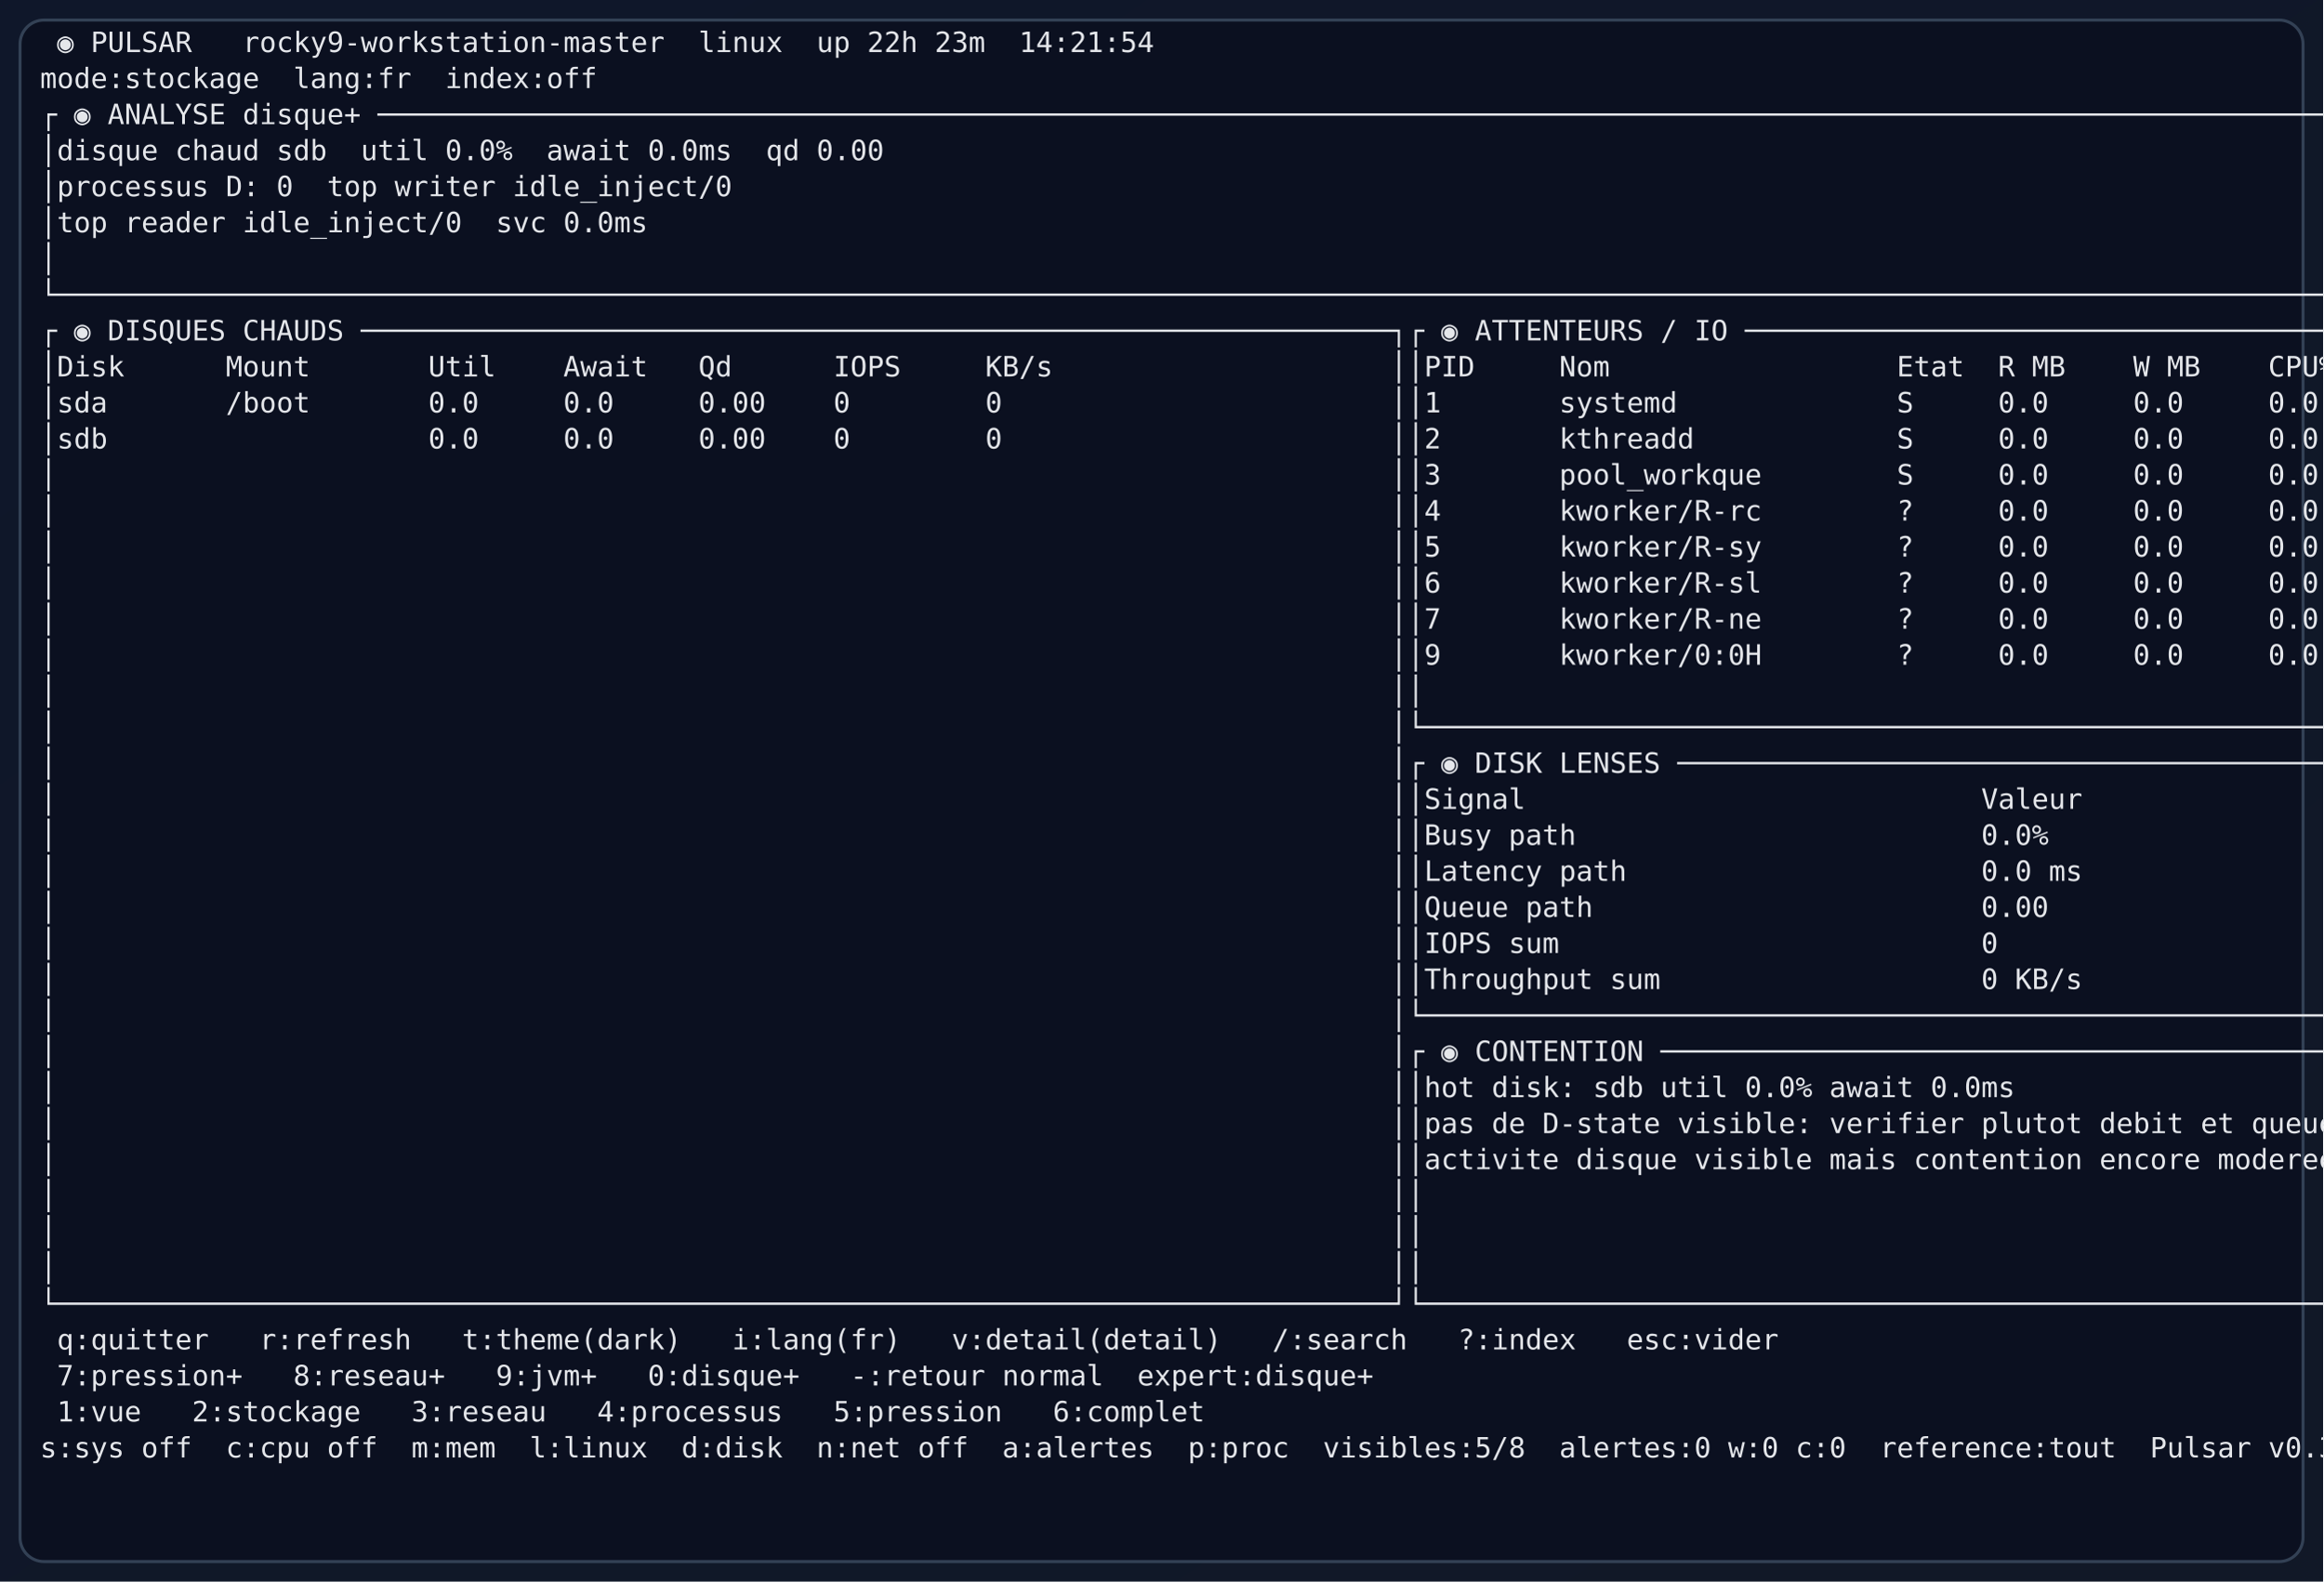
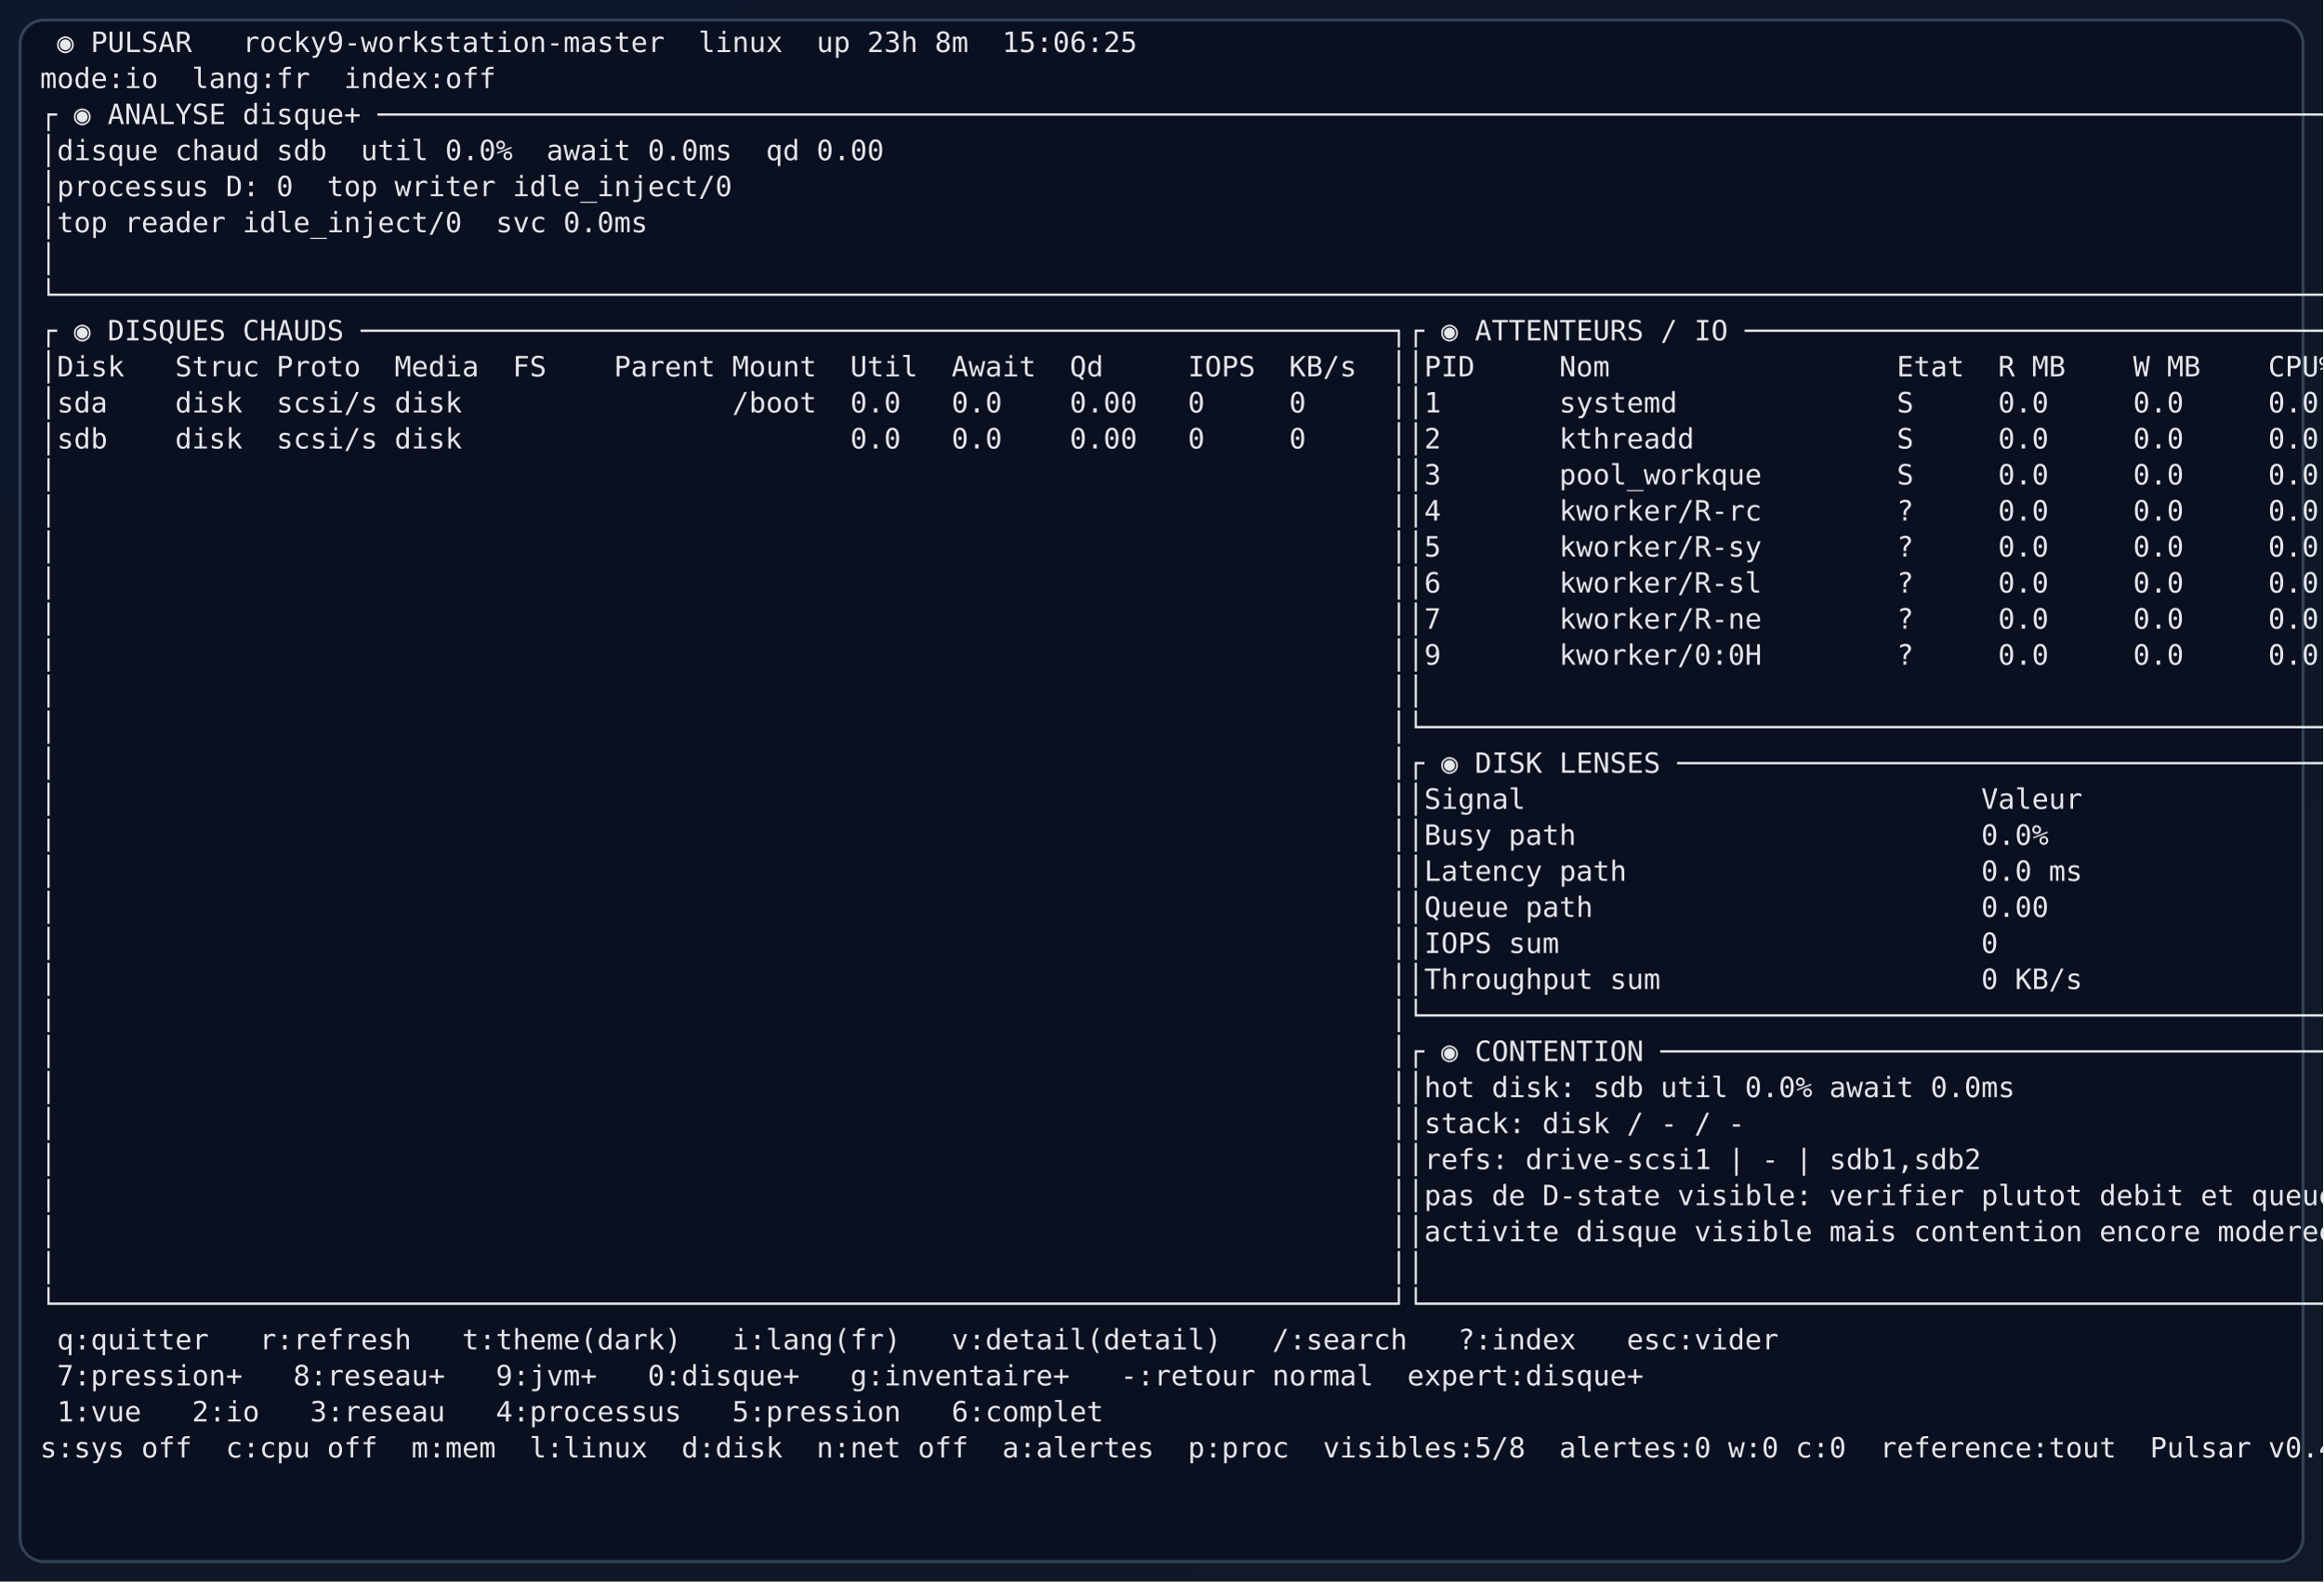
<svg xmlns="http://www.w3.org/2000/svg" width="1160" height="790" viewBox="0 0 1160 790" role="img" aria-label="Pulsar expert disk view">
  <defs>
    <linearGradient id="bg" x1="0" x2="1" y1="0" y2="1">
      <stop offset="0%" stop-color="#0f172a" />
      <stop offset="100%" stop-color="#111827" />
    </linearGradient>
  </defs>
  <rect width="1160" height="790" fill="url(#bg)" />
  <rect x="10" y="10" width="1140" height="770" rx="12" fill="#0b1020" stroke="#334155" stroke-width="1.5" />
-   <text x="20" y="26" fill="#e5e7eb" font-size="14" font-family="ui-monospace, SFMono-Regular, Menlo, Consolas, monospace" xml:space="preserve"> ◉ PULSAR   rocky9-workstation-master  linux  up 22h 23m  14:21:54</text>
-   <text x="20" y="44" fill="#e5e7eb" font-size="14" font-family="ui-monospace, SFMono-Regular, Menlo, Consolas, monospace" xml:space="preserve">mode:stockage  lang:fr  index:off</text>
+   <text x="20" y="26" fill="#e5e7eb" font-size="14" font-family="ui-monospace, SFMono-Regular, Menlo, Consolas, monospace" xml:space="preserve"> ◉ PULSAR   rocky9-workstation-master  linux  up 23h 8m  15:06:25</text>
+   <text x="20" y="44" fill="#e5e7eb" font-size="14" font-family="ui-monospace, SFMono-Regular, Menlo, Consolas, monospace" xml:space="preserve">mode:io  lang:fr  index:off</text>
  <text x="20" y="62" fill="#e5e7eb" font-size="14" font-family="ui-monospace, SFMono-Regular, Menlo, Consolas, monospace" xml:space="preserve">┌ ◉ ANALYSE disque+ ───────────────────────────────────────────────────────────────────────────────────────────────────────────────────────┐</text>
  <text x="20" y="80" fill="#e5e7eb" font-size="14" font-family="ui-monospace, SFMono-Regular, Menlo, Consolas, monospace" xml:space="preserve">│disque chaud sdb  util 0.0%  await 0.0ms  qd 0.00                                                                                         │</text>
  <text x="20" y="98" fill="#e5e7eb" font-size="14" font-family="ui-monospace, SFMono-Regular, Menlo, Consolas, monospace" xml:space="preserve">│processus D: 0  top writer idle_inject/0                                                                                                  │</text>
  <text x="20" y="116" fill="#e5e7eb" font-size="14" font-family="ui-monospace, SFMono-Regular, Menlo, Consolas, monospace" xml:space="preserve">│top reader idle_inject/0  svc 0.0ms                                                                                                       │</text>
  <text x="20" y="134" fill="#e5e7eb" font-size="14" font-family="ui-monospace, SFMono-Regular, Menlo, Consolas, monospace" xml:space="preserve">│                                                                                                                                          │</text>
  <text x="20" y="152" fill="#e5e7eb" font-size="14" font-family="ui-monospace, SFMono-Regular, Menlo, Consolas, monospace" xml:space="preserve">└──────────────────────────────────────────────────────────────────────────────────────────────────────────────────────────────────────────┘</text>
  <text x="20" y="170" fill="#e5e7eb" font-size="14" font-family="ui-monospace, SFMono-Regular, Menlo, Consolas, monospace" xml:space="preserve">┌ ◉ DISQUES CHAUDS ─────────────────────────────────────────────────────────────┐┌ ◉ ATTENTEURS / IO ──────────────────────────────────────┐</text>
-   <text x="20" y="188" fill="#e5e7eb" font-size="14" font-family="ui-monospace, SFMono-Regular, Menlo, Consolas, monospace" xml:space="preserve">│Disk      Mount       Util    Await   Qd      IOPS     KB/s                    ││PID     Nom                 Etat  R MB    W MB    CPU%   │</text>
-   <text x="20" y="206" fill="#e5e7eb" font-size="14" font-family="ui-monospace, SFMono-Regular, Menlo, Consolas, monospace" xml:space="preserve">│sda       /boot       0.0     0.0     0.00    0        0                       ││1       systemd             S     0.0     0.0     0.0    │</text>
-   <text x="20" y="224" fill="#e5e7eb" font-size="14" font-family="ui-monospace, SFMono-Regular, Menlo, Consolas, monospace" xml:space="preserve">│sdb                   0.0     0.0     0.00    0        0                       ││2       kthreadd            S     0.0     0.0     0.0    │</text>
+   <text x="20" y="188" fill="#e5e7eb" font-size="14" font-family="ui-monospace, SFMono-Regular, Menlo, Consolas, monospace" xml:space="preserve">│Disk   Struc Proto  Media  FS    Parent Mount  Util  Await  Qd     IOPS  KB/s  ││PID     Nom                 Etat  R MB    W MB    CPU%   │</text>
+   <text x="20" y="206" fill="#e5e7eb" font-size="14" font-family="ui-monospace, SFMono-Regular, Menlo, Consolas, monospace" xml:space="preserve">│sda    disk  scsi/s disk                /boot  0.0   0.0    0.00   0     0     ││1       systemd             S     0.0     0.0     0.0    │</text>
+   <text x="20" y="224" fill="#e5e7eb" font-size="14" font-family="ui-monospace, SFMono-Regular, Menlo, Consolas, monospace" xml:space="preserve">│sdb    disk  scsi/s disk                       0.0   0.0    0.00   0     0     ││2       kthreadd            S     0.0     0.0     0.0    │</text>
  <text x="20" y="242" fill="#e5e7eb" font-size="14" font-family="ui-monospace, SFMono-Regular, Menlo, Consolas, monospace" xml:space="preserve">│                                                                               ││3       pool_workque        S     0.0     0.0     0.0    │</text>
  <text x="20" y="260" fill="#e5e7eb" font-size="14" font-family="ui-monospace, SFMono-Regular, Menlo, Consolas, monospace" xml:space="preserve">│                                                                               ││4       kworker/R-rc        ?     0.0     0.0     0.0    │</text>
  <text x="20" y="278" fill="#e5e7eb" font-size="14" font-family="ui-monospace, SFMono-Regular, Menlo, Consolas, monospace" xml:space="preserve">│                                                                               ││5       kworker/R-sy        ?     0.0     0.0     0.0    │</text>
  <text x="20" y="296" fill="#e5e7eb" font-size="14" font-family="ui-monospace, SFMono-Regular, Menlo, Consolas, monospace" xml:space="preserve">│                                                                               ││6       kworker/R-sl        ?     0.0     0.0     0.0    │</text>
  <text x="20" y="314" fill="#e5e7eb" font-size="14" font-family="ui-monospace, SFMono-Regular, Menlo, Consolas, monospace" xml:space="preserve">│                                                                               ││7       kworker/R-ne        ?     0.0     0.0     0.0    │</text>
  <text x="20" y="332" fill="#e5e7eb" font-size="14" font-family="ui-monospace, SFMono-Regular, Menlo, Consolas, monospace" xml:space="preserve">│                                                                               ││9       kworker/0:0H        ?     0.0     0.0     0.0    │</text>
  <text x="20" y="350" fill="#e5e7eb" font-size="14" font-family="ui-monospace, SFMono-Regular, Menlo, Consolas, monospace" xml:space="preserve">│                                                                               ││                                                         │</text>
  <text x="20" y="368" fill="#e5e7eb" font-size="14" font-family="ui-monospace, SFMono-Regular, Menlo, Consolas, monospace" xml:space="preserve">│                                                                               │└─────────────────────────────────────────────────────────┘</text>
  <text x="20" y="386" fill="#e5e7eb" font-size="14" font-family="ui-monospace, SFMono-Regular, Menlo, Consolas, monospace" xml:space="preserve">│                                                                               │┌ ◉ DISK LENSES ──────────────────────────────────────────┐</text>
  <text x="20" y="404" fill="#e5e7eb" font-size="14" font-family="ui-monospace, SFMono-Regular, Menlo, Consolas, monospace" xml:space="preserve">│                                                                               ││Signal                           Valeur                  │</text>
  <text x="20" y="422" fill="#e5e7eb" font-size="14" font-family="ui-monospace, SFMono-Regular, Menlo, Consolas, monospace" xml:space="preserve">│                                                                               ││Busy path                        0.0%                    │</text>
  <text x="20" y="440" fill="#e5e7eb" font-size="14" font-family="ui-monospace, SFMono-Regular, Menlo, Consolas, monospace" xml:space="preserve">│                                                                               ││Latency path                     0.0 ms                  │</text>
  <text x="20" y="458" fill="#e5e7eb" font-size="14" font-family="ui-monospace, SFMono-Regular, Menlo, Consolas, monospace" xml:space="preserve">│                                                                               ││Queue path                       0.00                    │</text>
  <text x="20" y="476" fill="#e5e7eb" font-size="14" font-family="ui-monospace, SFMono-Regular, Menlo, Consolas, monospace" xml:space="preserve">│                                                                               ││IOPS sum                         0                       │</text>
  <text x="20" y="494" fill="#e5e7eb" font-size="14" font-family="ui-monospace, SFMono-Regular, Menlo, Consolas, monospace" xml:space="preserve">│                                                                               ││Throughput sum                   0 KB/s                  │</text>
  <text x="20" y="512" fill="#e5e7eb" font-size="14" font-family="ui-monospace, SFMono-Regular, Menlo, Consolas, monospace" xml:space="preserve">│                                                                               │└─────────────────────────────────────────────────────────┘</text>
  <text x="20" y="530" fill="#e5e7eb" font-size="14" font-family="ui-monospace, SFMono-Regular, Menlo, Consolas, monospace" xml:space="preserve">│                                                                               │┌ ◉ CONTENTION ───────────────────────────────────────────┐</text>
  <text x="20" y="548" fill="#e5e7eb" font-size="14" font-family="ui-monospace, SFMono-Regular, Menlo, Consolas, monospace" xml:space="preserve">│                                                                               ││hot disk: sdb util 0.0% await 0.0ms                      │</text>
-   <text x="20" y="566" fill="#e5e7eb" font-size="14" font-family="ui-monospace, SFMono-Regular, Menlo, Consolas, monospace" xml:space="preserve">│                                                                               ││pas de D-state visible: verifier plutot debit et queue de│</text>
-   <text x="20" y="584" fill="#e5e7eb" font-size="14" font-family="ui-monospace, SFMono-Regular, Menlo, Consolas, monospace" xml:space="preserve">│                                                                               ││activite disque visible mais contention encore moderee   │</text>
-   <text x="20" y="602" fill="#e5e7eb" font-size="14" font-family="ui-monospace, SFMono-Regular, Menlo, Consolas, monospace" xml:space="preserve">│                                                                               ││                                                         │</text>
-   <text x="20" y="620" fill="#e5e7eb" font-size="14" font-family="ui-monospace, SFMono-Regular, Menlo, Consolas, monospace" xml:space="preserve">│                                                                               ││                                                         │</text>
+   <text x="20" y="566" fill="#e5e7eb" font-size="14" font-family="ui-monospace, SFMono-Regular, Menlo, Consolas, monospace" xml:space="preserve">│                                                                               ││stack: disk / - / -                                      │</text>
+   <text x="20" y="584" fill="#e5e7eb" font-size="14" font-family="ui-monospace, SFMono-Regular, Menlo, Consolas, monospace" xml:space="preserve">│                                                                               ││refs: drive-scsi1 | - | sdb1,sdb2                        │</text>
+   <text x="20" y="602" fill="#e5e7eb" font-size="14" font-family="ui-monospace, SFMono-Regular, Menlo, Consolas, monospace" xml:space="preserve">│                                                                               ││pas de D-state visible: verifier plutot debit et queue de│</text>
+   <text x="20" y="620" fill="#e5e7eb" font-size="14" font-family="ui-monospace, SFMono-Regular, Menlo, Consolas, monospace" xml:space="preserve">│                                                                               ││activite disque visible mais contention encore moderee   │</text>
  <text x="20" y="638" fill="#e5e7eb" font-size="14" font-family="ui-monospace, SFMono-Regular, Menlo, Consolas, monospace" xml:space="preserve">│                                                                               ││                                                         │</text>
  <text x="20" y="656" fill="#e5e7eb" font-size="14" font-family="ui-monospace, SFMono-Regular, Menlo, Consolas, monospace" xml:space="preserve">└───────────────────────────────────────────────────────────────────────────────┘└─────────────────────────────────────────────────────────┘</text>
  <text x="20" y="674" fill="#e5e7eb" font-size="14" font-family="ui-monospace, SFMono-Regular, Menlo, Consolas, monospace" xml:space="preserve"> q:quitter   r:refresh   t:theme(dark)   i:lang(fr)   v:detail(detail)   /:search   ?:index   esc:vider</text>
-   <text x="20" y="692" fill="#e5e7eb" font-size="14" font-family="ui-monospace, SFMono-Regular, Menlo, Consolas, monospace" xml:space="preserve"> 7:pression+   8:reseau+   9:jvm+   0:disque+   -:retour normal  expert:disque+</text>
-   <text x="20" y="710" fill="#e5e7eb" font-size="14" font-family="ui-monospace, SFMono-Regular, Menlo, Consolas, monospace" xml:space="preserve"> 1:vue   2:stockage   3:reseau   4:processus   5:pression   6:complet</text>
-   <text x="20" y="728" fill="#e5e7eb" font-size="14" font-family="ui-monospace, SFMono-Regular, Menlo, Consolas, monospace" xml:space="preserve">s:sys off  c:cpu off  m:mem  l:linux  d:disk  n:net off  a:alertes  p:proc  visibles:5/8  alertes:0 w:0 c:0  reference:tout  Pulsar v0.3.0</text>
+   <text x="20" y="692" fill="#e5e7eb" font-size="14" font-family="ui-monospace, SFMono-Regular, Menlo, Consolas, monospace" xml:space="preserve"> 7:pression+   8:reseau+   9:jvm+   0:disque+   g:inventaire+   -:retour normal  expert:disque+</text>
+   <text x="20" y="710" fill="#e5e7eb" font-size="14" font-family="ui-monospace, SFMono-Regular, Menlo, Consolas, monospace" xml:space="preserve"> 1:vue   2:io   3:reseau   4:processus   5:pression   6:complet</text>
+   <text x="20" y="728" fill="#e5e7eb" font-size="14" font-family="ui-monospace, SFMono-Regular, Menlo, Consolas, monospace" xml:space="preserve">s:sys off  c:cpu off  m:mem  l:linux  d:disk  n:net off  a:alertes  p:proc  visibles:5/8  alertes:0 w:0 c:0  reference:tout  Pulsar v0.4.0</text>
</svg>
